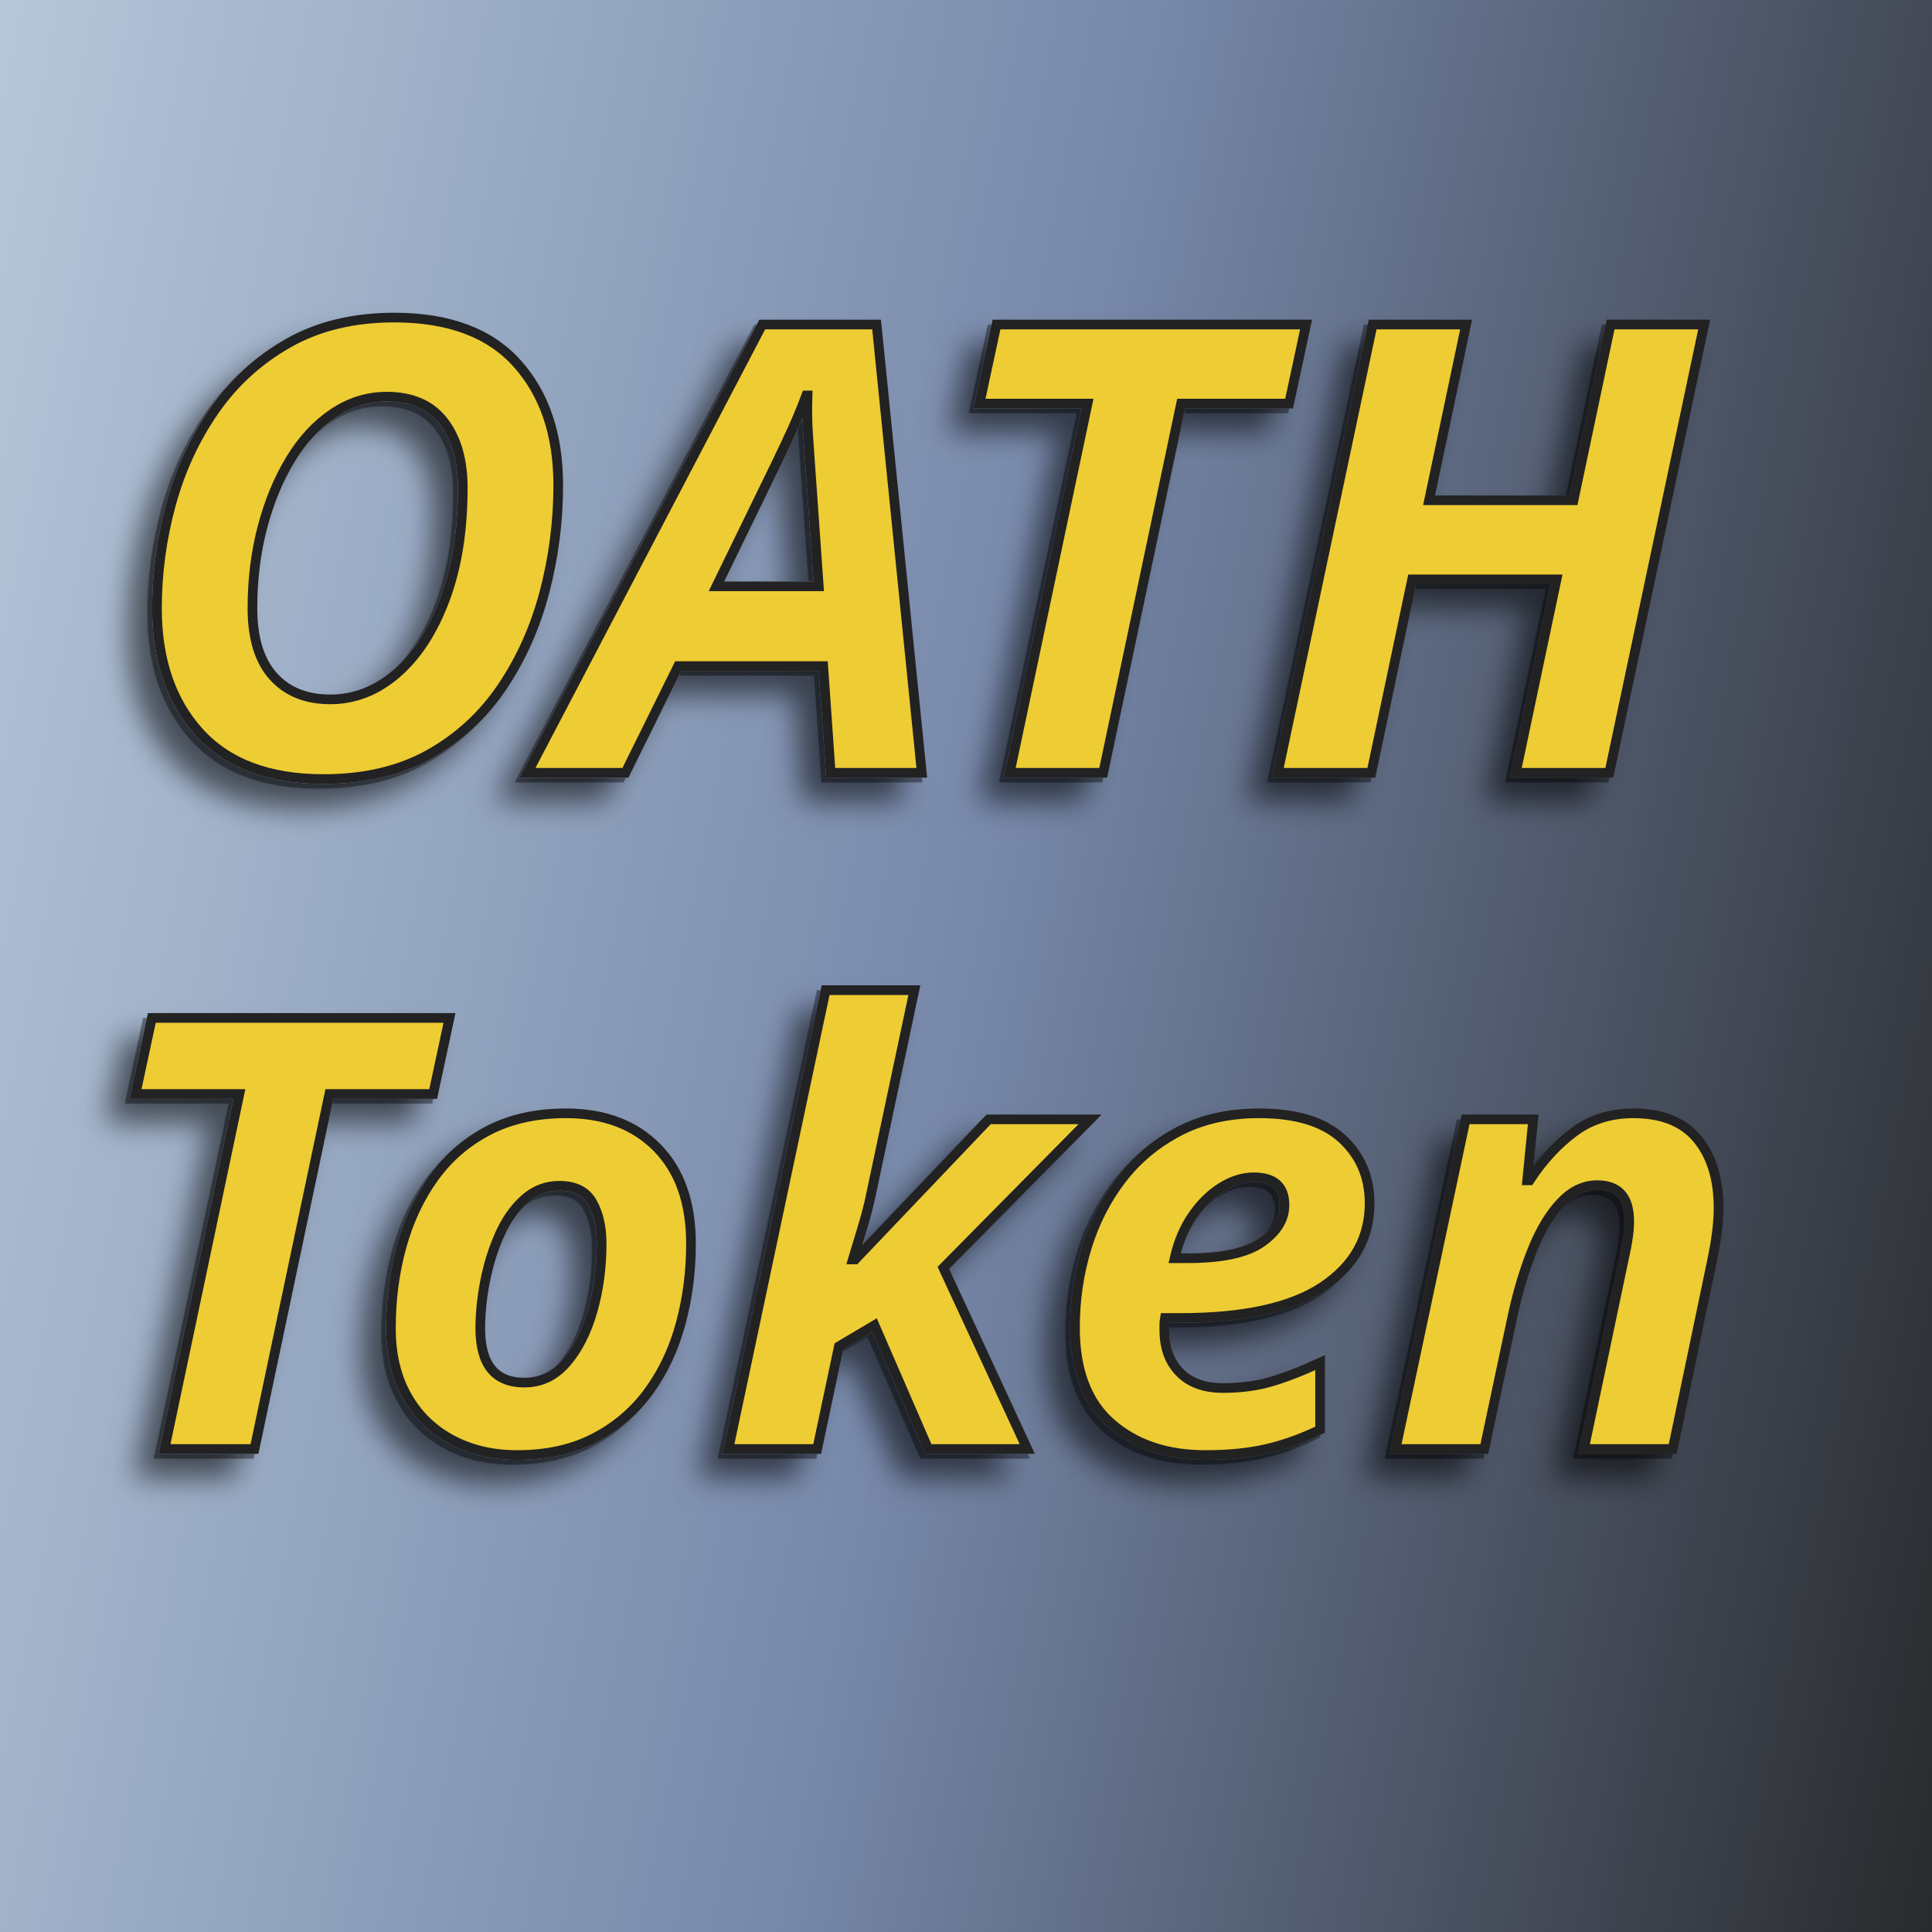
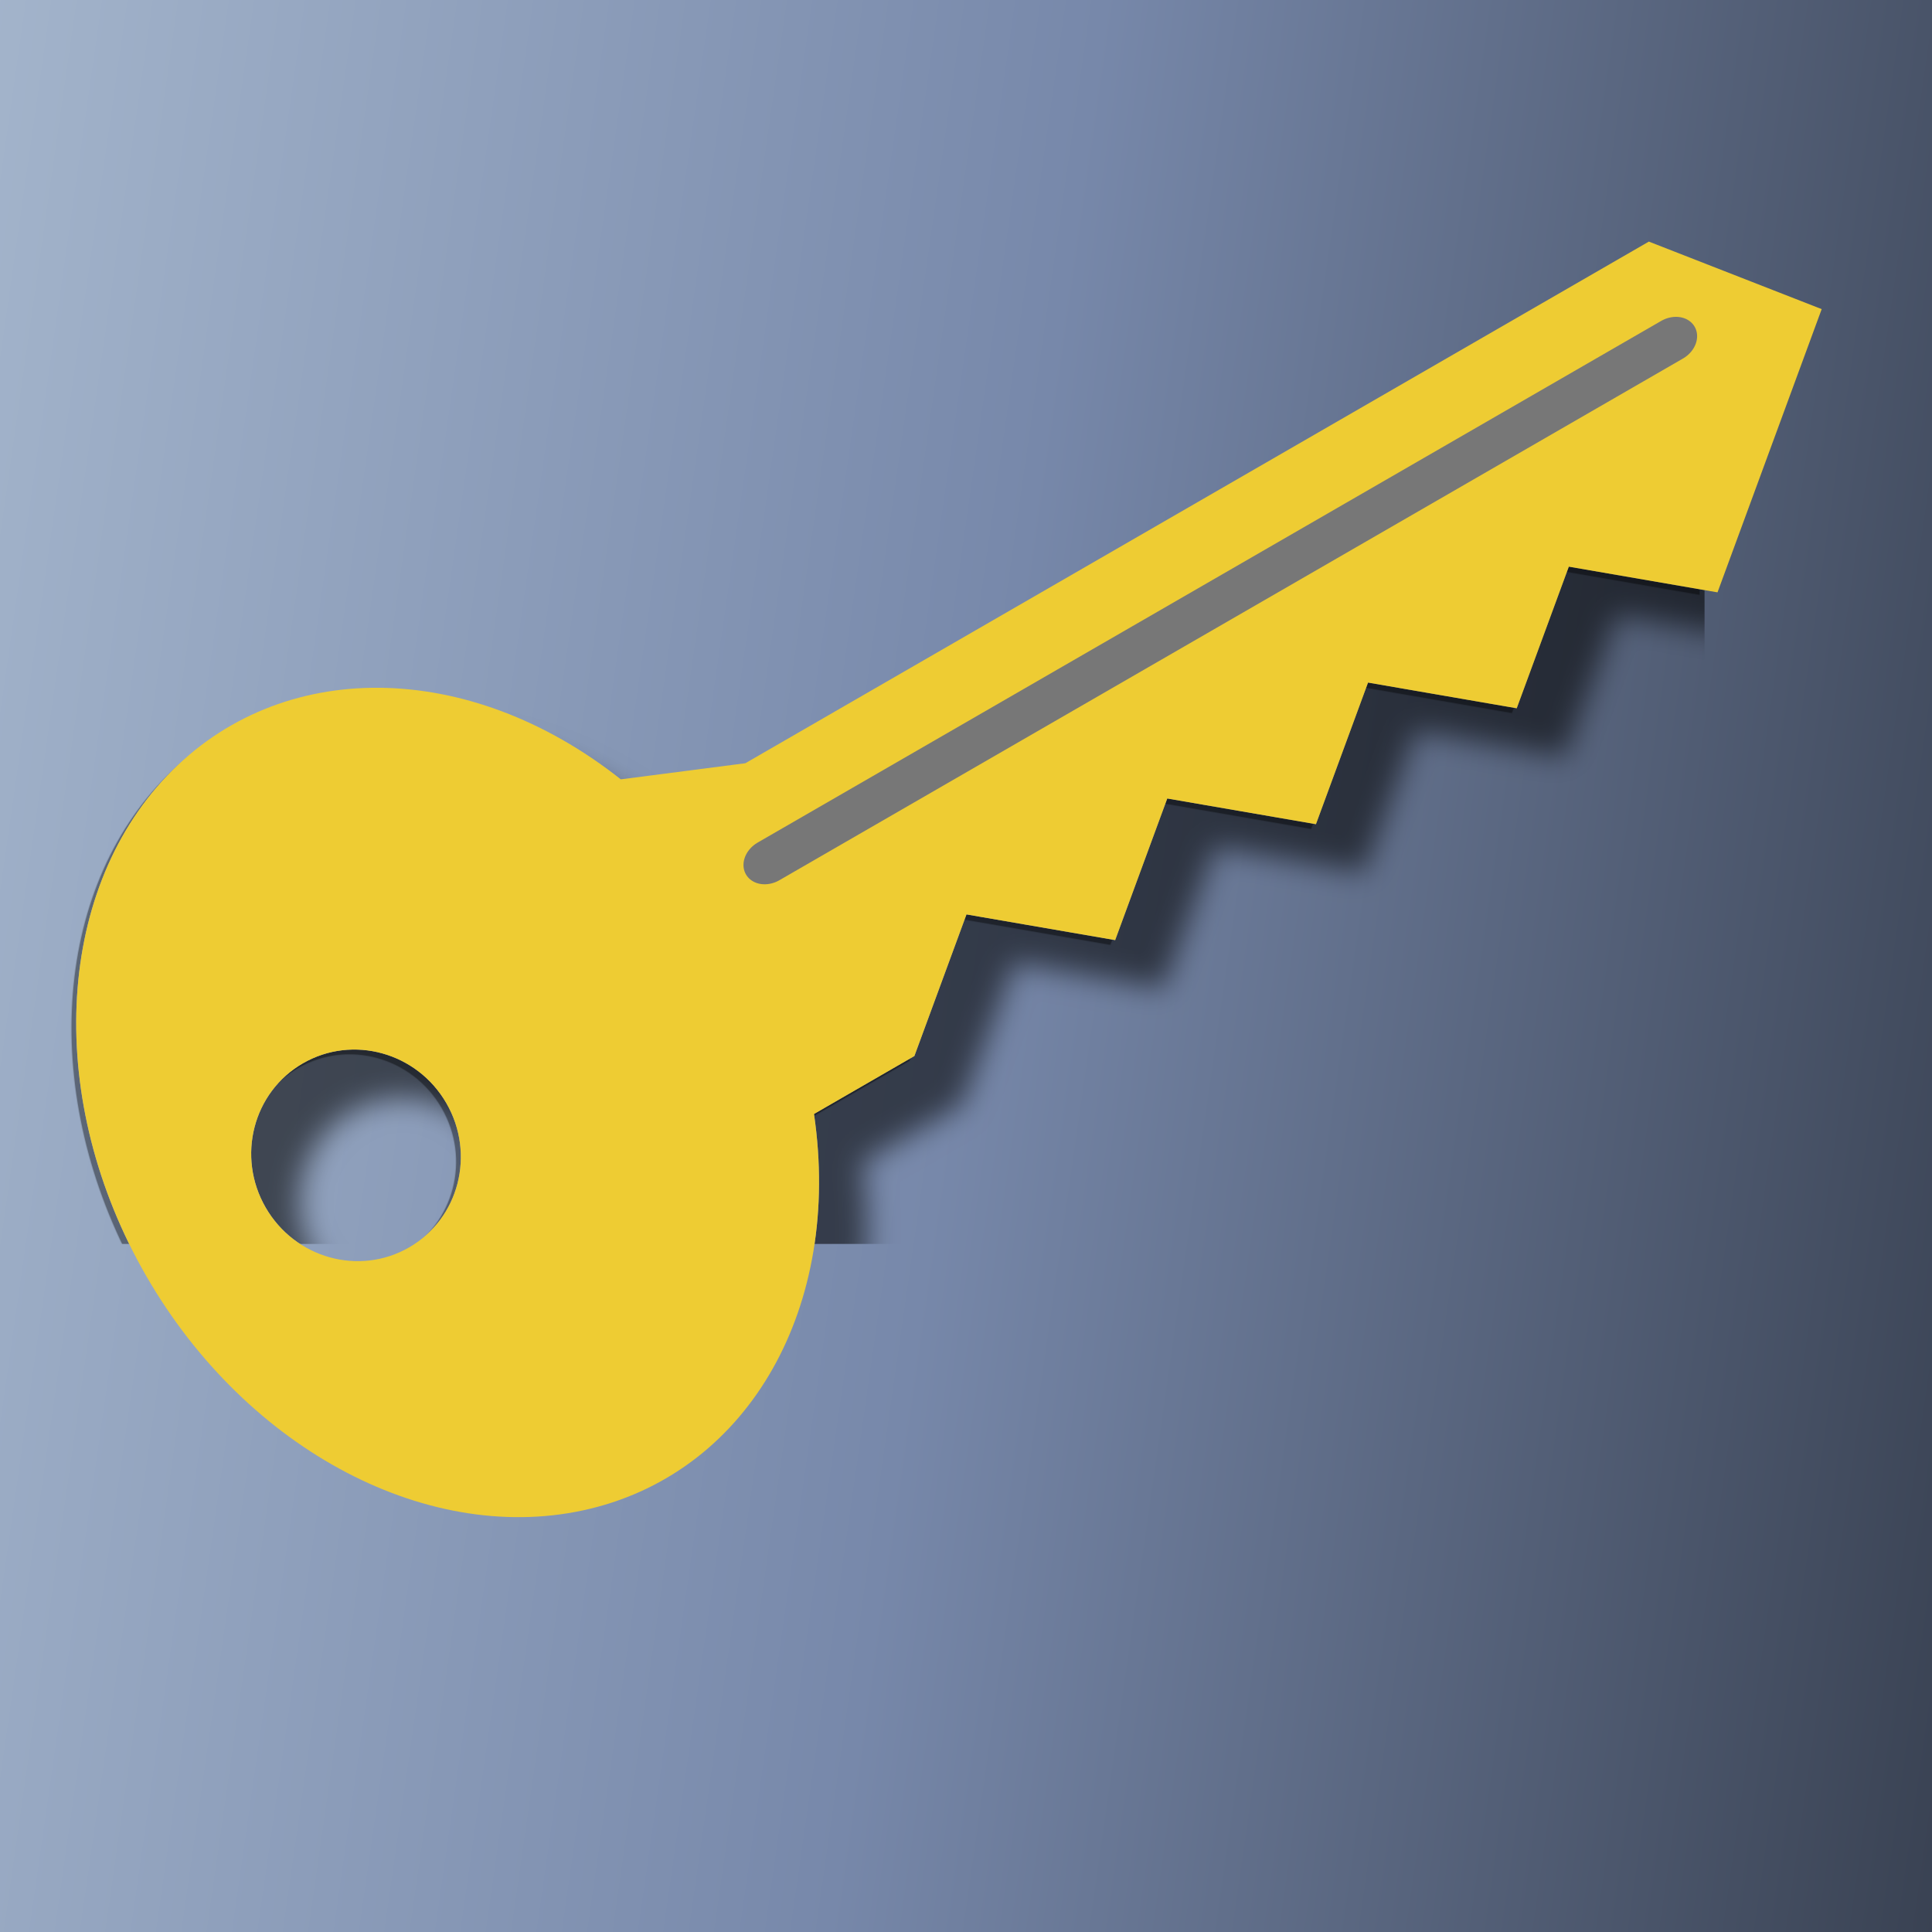
- <svg xmlns="http://www.w3.org/2000/svg" viewBox="0 0 400 400" width="400" height="400" overflow="visible" preserveAspectRatio="none">
+ <svg xmlns="http://www.w3.org/2000/svg" xmlns:xlink="http://www.w3.org/1999/xlink" viewBox="0 0 400 400" width="400" height="400" overflow="visible" preserveAspectRatio="none">
  <defs>
-     <linearGradient id="backgroundGradient" gradientUnits="userSpaceOnUse" x1="-50" y1="150" x2="450" y2="250">
+     <linearGradient id="backgroundGradient" gradientUnits="userSpaceOnUse" x1="-150" y1="150" x2="550" y2="250">
      <stop offset="0%" style="stop-color:#bbccdd" />
      <stop offset="50%" style="stop-color:#7788aa" />
-       <stop offset="100%" style="stop-color:#222222" />
+       <stop offset="100%" style="stop-color:#171b22" />
    </linearGradient>
    <filter id="shadow">
      <feGaussianBlur in="SourceAlpha" stdDeviation="3" />
-       <feOffset dx="-5" dy="5" />
+       <feOffset dx="10" dy="10" />
      <feComponentTransfer result="shadow">
        <feFuncA type="linear" slope=".57" />
      </feComponentTransfer>
      <feFlood flood-color="white" />
      <feComposite operator="in" in2="SourceAlpha" />
      <feOffset dx="1" dy="-1" result="whiteTrim" />
      <feFlood flood-color="black" flood-opacity=".4" />
      <feComposite operator="in" in2="SourceAlpha" />
      <feOffset dx="-1" dy="1" result="blackTrim" />
      <feMerge>
        <feMergeNode in="shadow" />
        <feMergeNode in="blackTrim" />
      </feMerge>
      <feComposite operator="out" in2="SourceAlpha" />
    </filter>
+     <g id="key" transform="translate(55,250) rotate(-30) scale(1.2, 1.0)">
+       <g transform="translate(-30, -200)">
+         <path fill-rule="evenodd" fill="#eecc33" d="M120,160 A60,90 0 1 0 120,240 L140,240 L160,220 L180,240 L200,220 L220,240                     L240,220 L260,240 L280,220 L300,240 L320,220 L340,200 L320,170 L140,170 z                     M30,200.01 A18,22 0 1 0 30,200                     z" />
+         <path stroke="#777777" stroke-width="9" stroke-linecap="round" d="M135,190 L315,190" />
+       </g>
+     </g>
  </defs>
  <rect style="fill:url(#backgroundGradient)" x="-2" y="-2" width="404" height="404" />
-   <text filter="url(#shadow)" font-family="'Arial Rounded MT Bold'" font-style="italic" stroke-width="2" stroke="black" fill="black" text-anchor="middle" font-weight="bold" x="200">
-     <tspan font-size="130" x="190" y="160">OATH</tspan>
-     <tspan font-size="125" x="190" y="300">Token</tspan>
-   </text>
-   <text font-family="'Arial Rounded MT Bold'" font-style="italic" stroke-width="2" stroke="#222222" fill="#eecc33" text-anchor="middle" font-weight="bold" x="200">
-     <tspan font-size="130" x="190" y="160">OATH</tspan>
-     <tspan font-size="125" x="190" y="300">Token</tspan>
-   </text>
+   <use filter="url(#shadow)" xlink:href="#key" />
+   <use xlink:href="#key" />
</svg>
